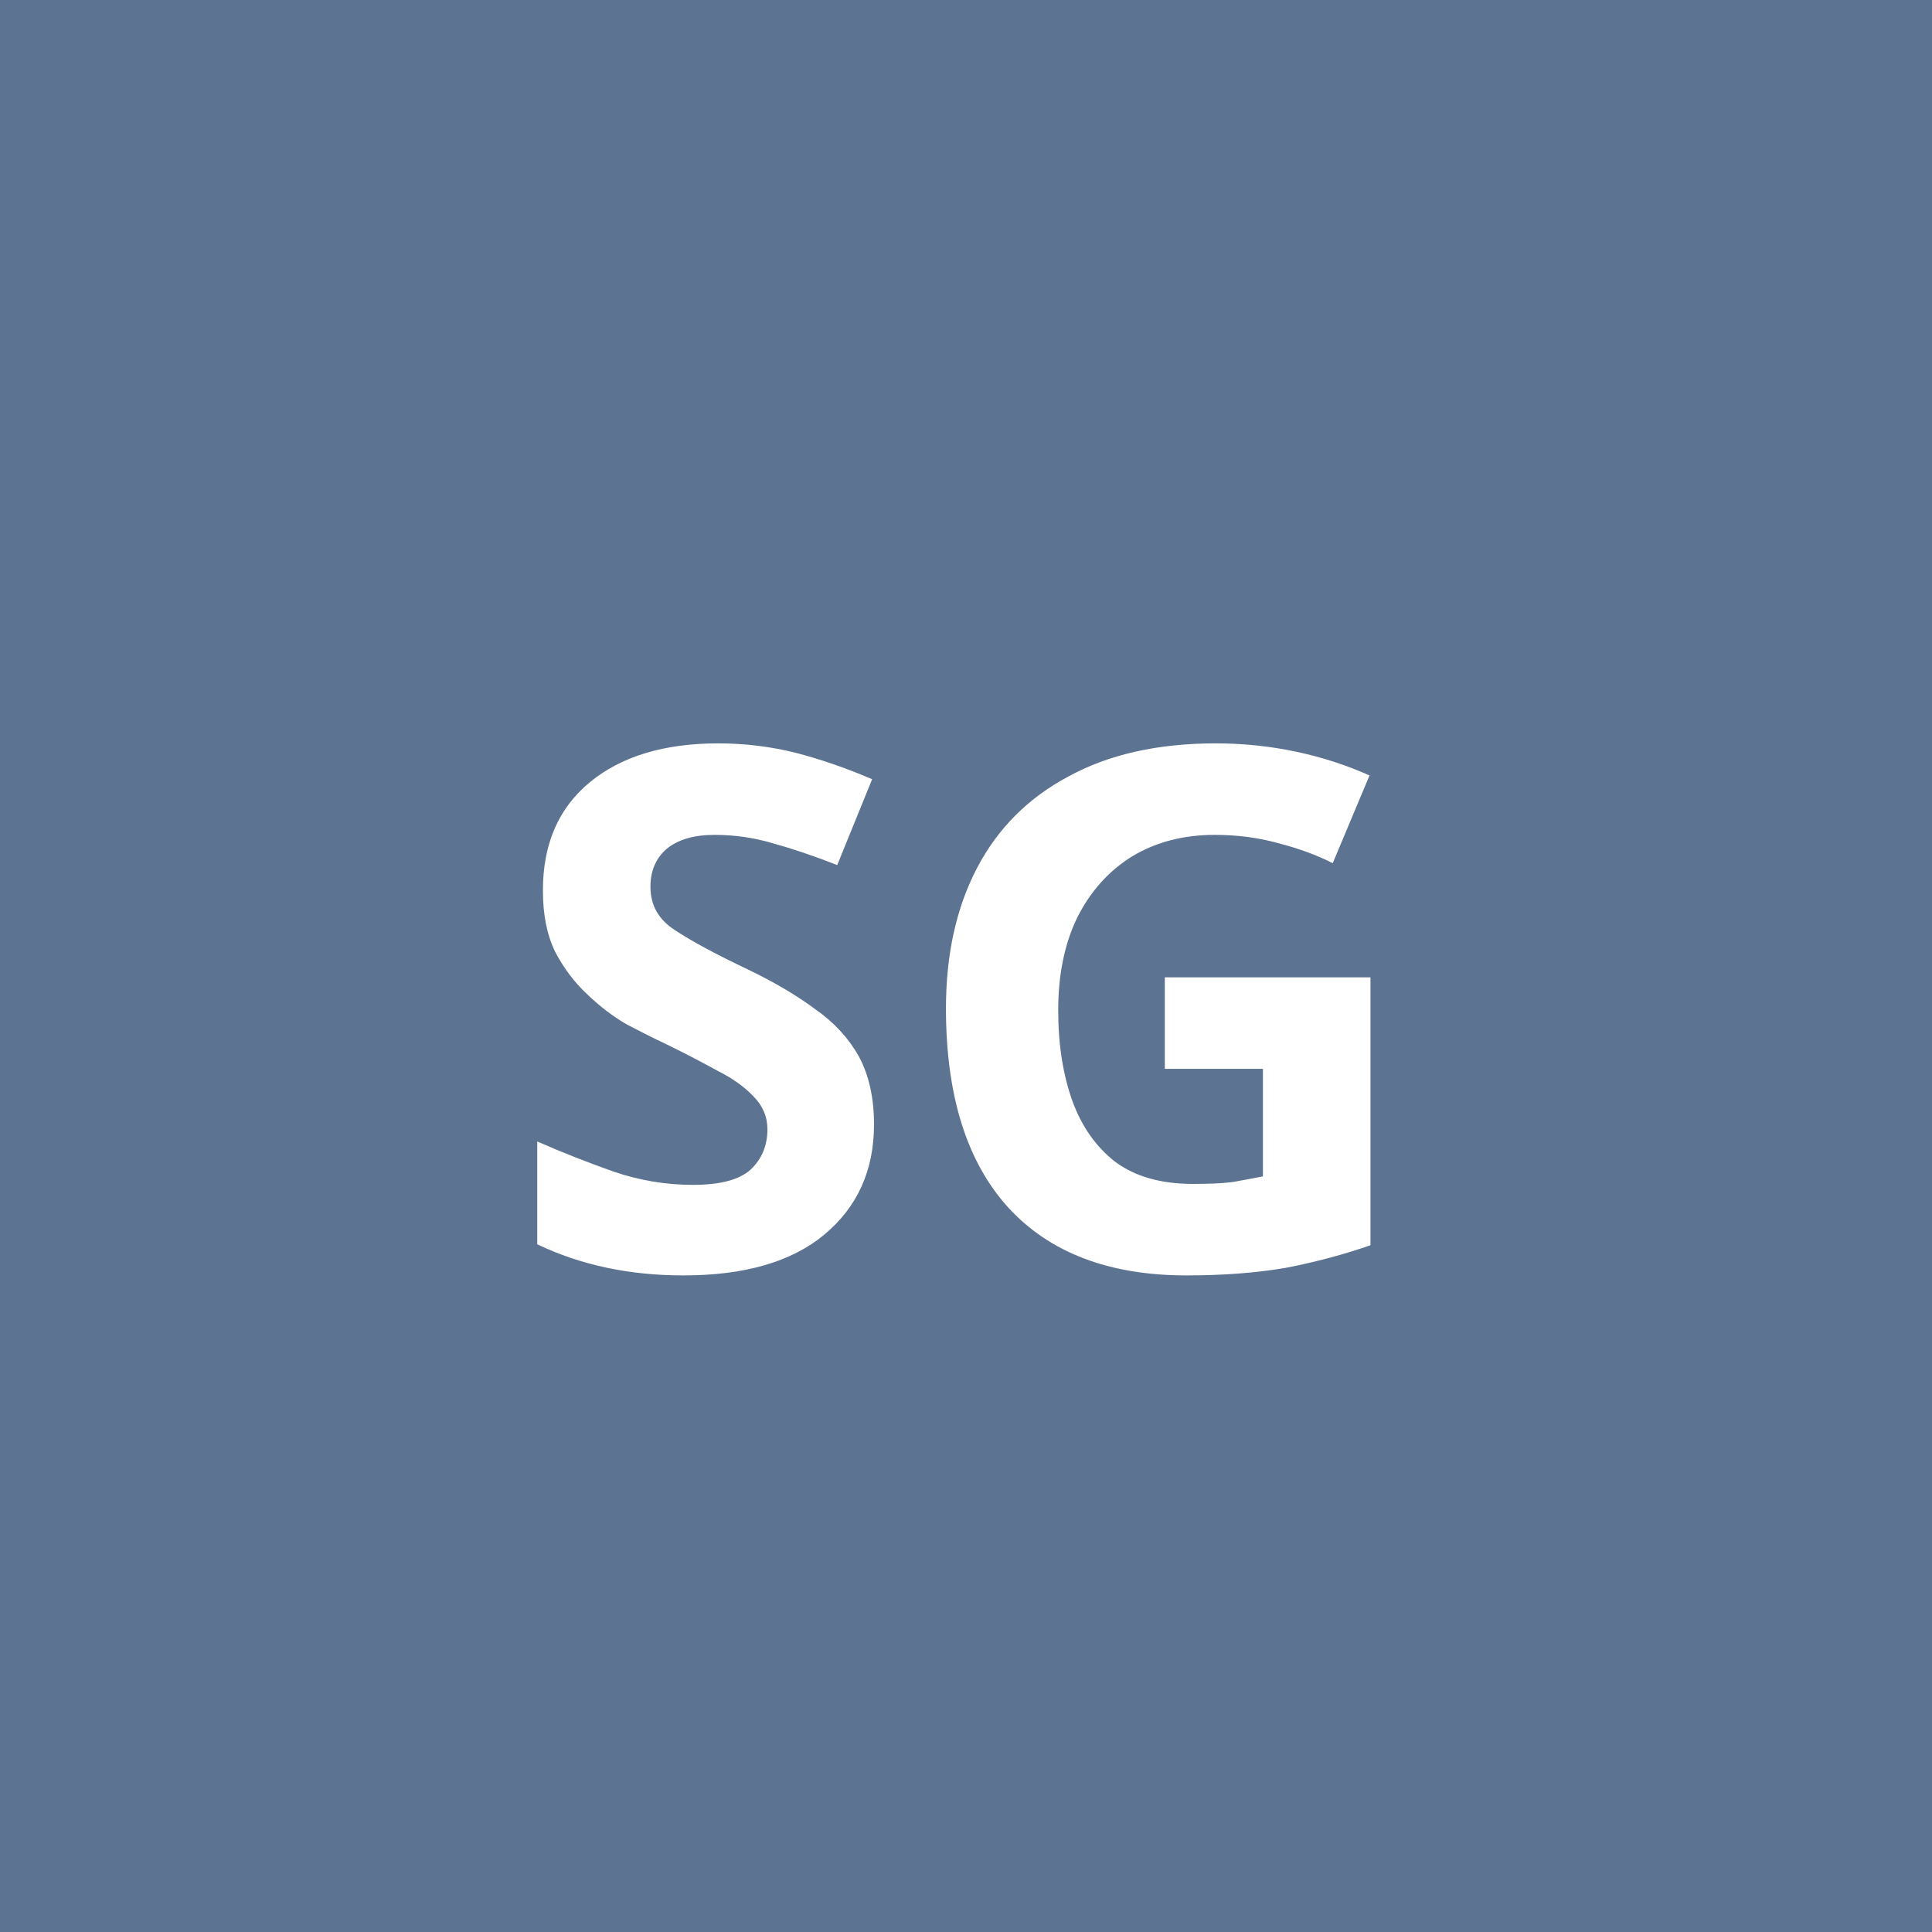
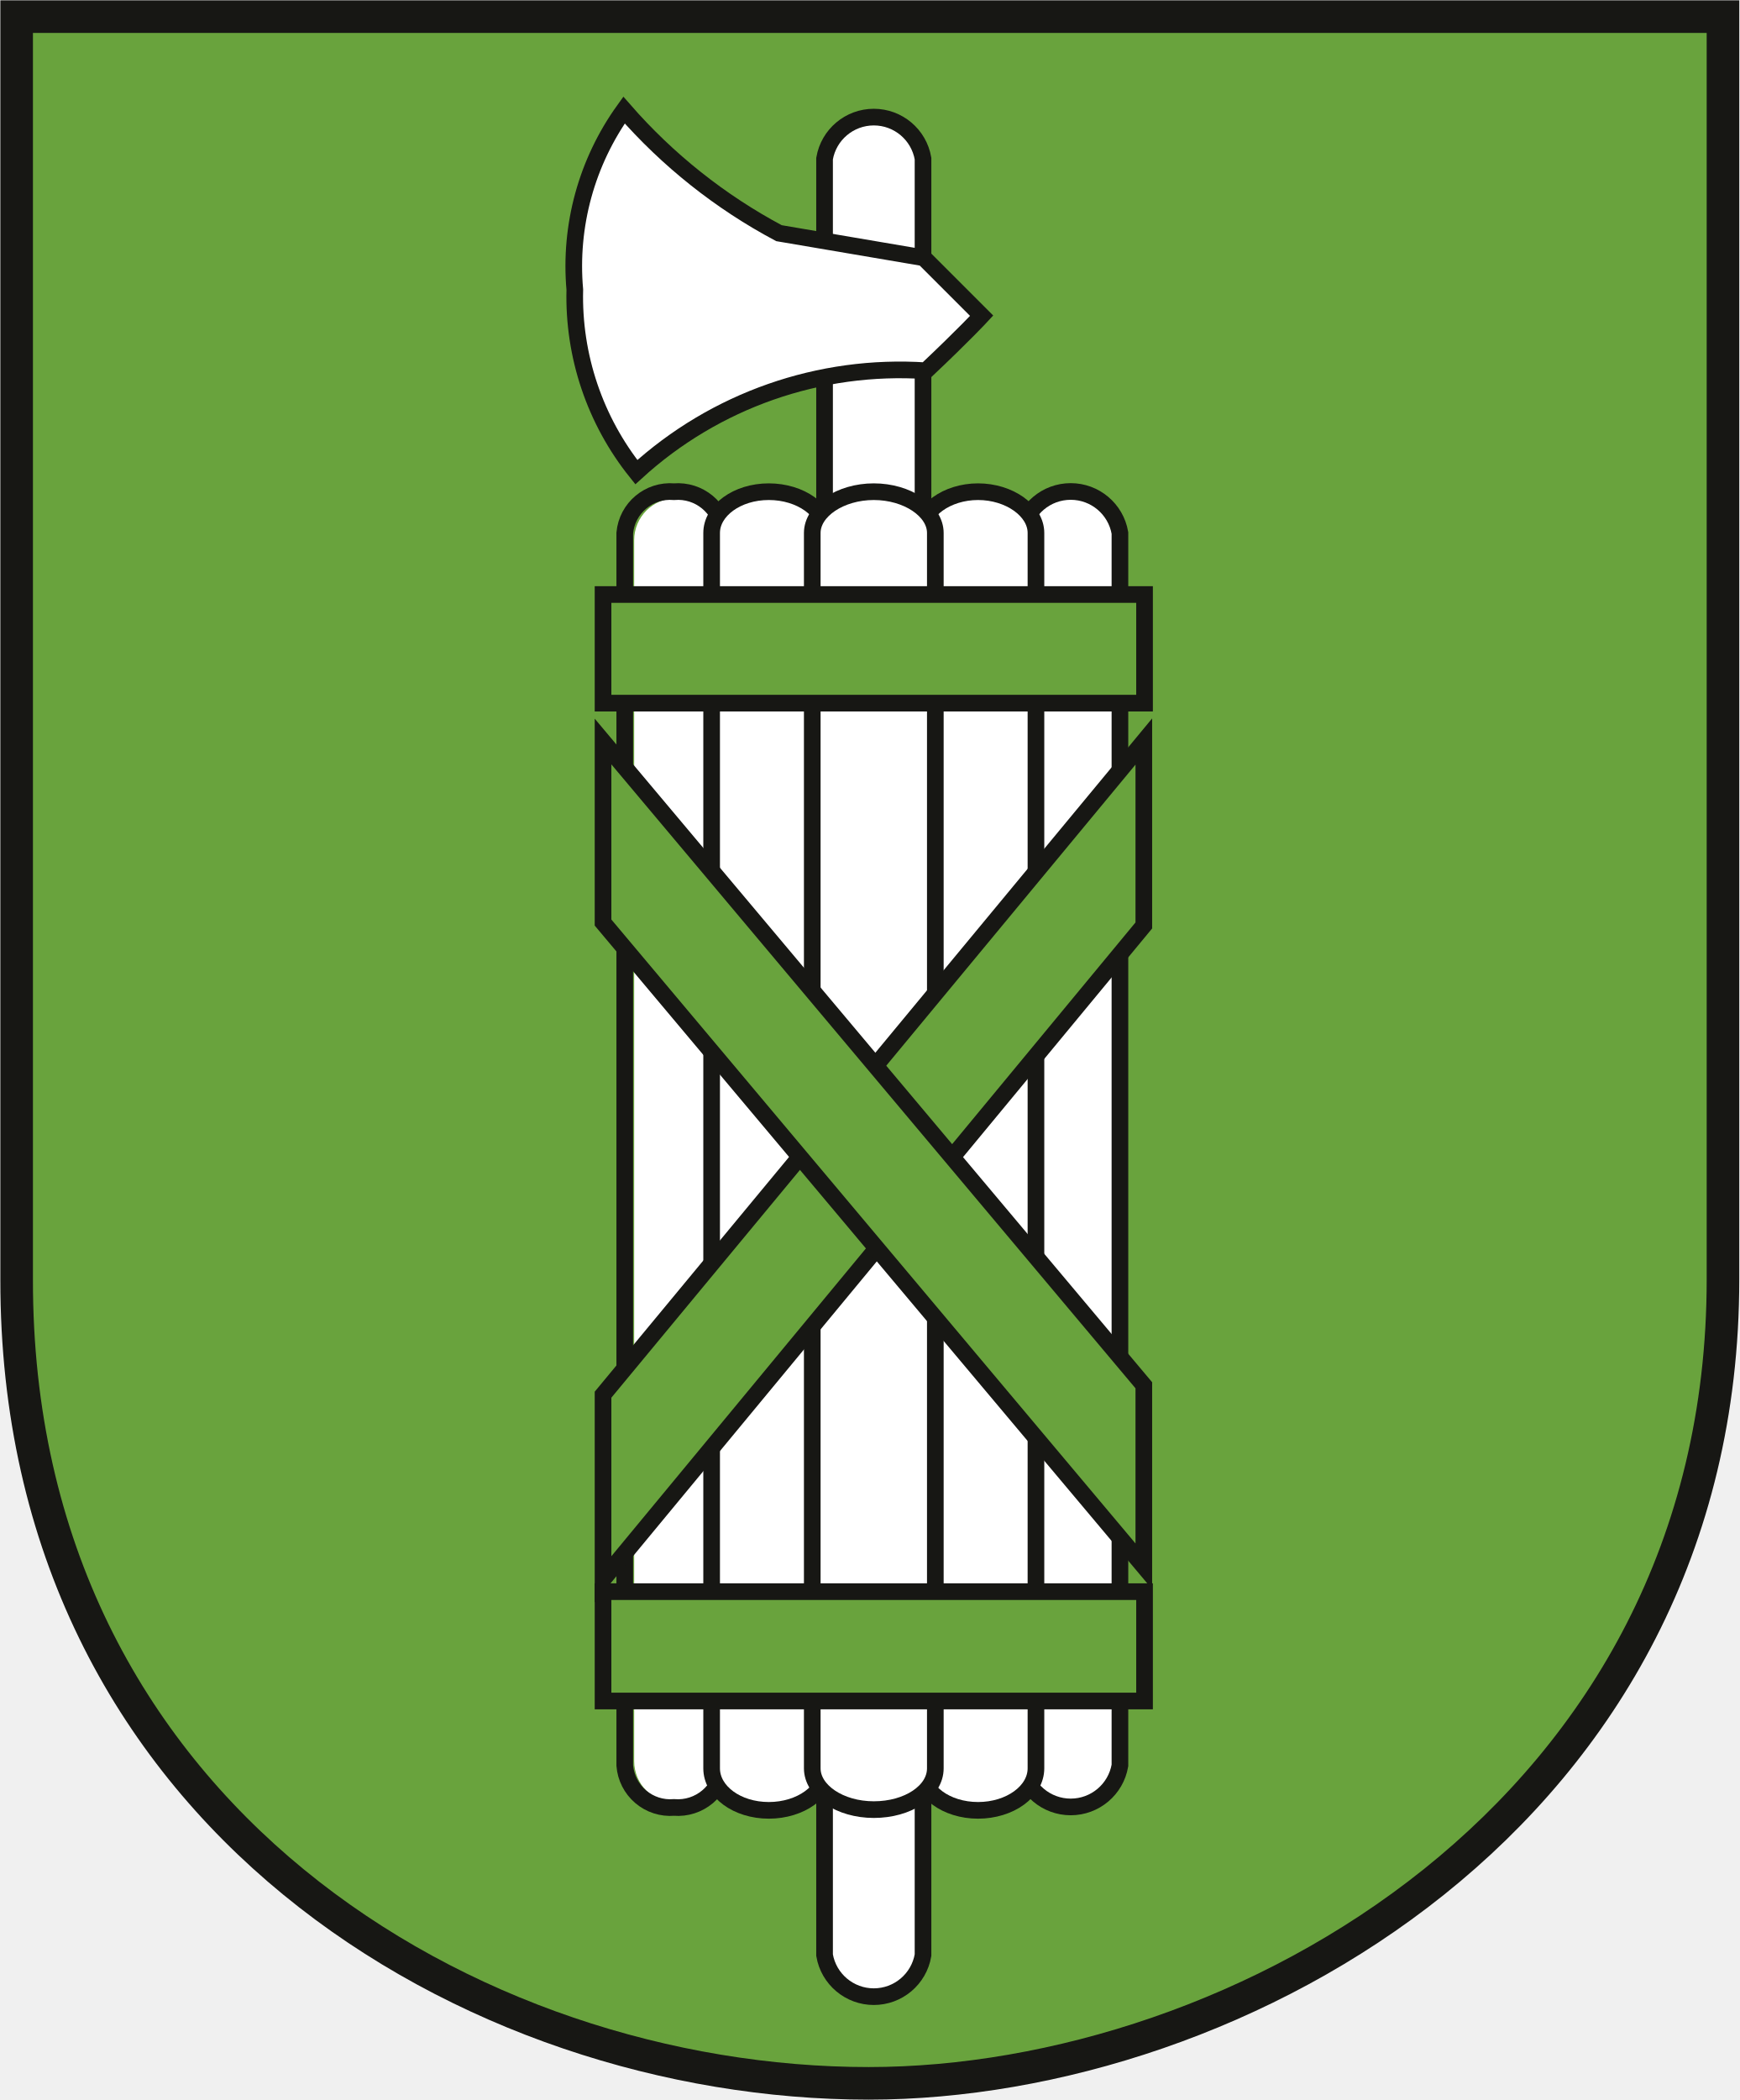
- <svg xmlns="http://www.w3.org/2000/svg" viewBox="0 0 32 32">
-   <rect width="32" height="32" fill="#5C7391" />
-   <text x="16" y="21" font-family="sans-serif" font-size="12" font-weight="700" fill="#fff" text-anchor="middle">SG</text>
+ <svg xmlns="http://www.w3.org/2000/svg" viewBox="0 0 24.03 29" preserveAspectRatio="xMinYMid">
+   <defs>
+     <style>.cls-1,.cls-4,.cls-6{fill:none;}.cls-2{clip-path:url(#clip-path);}.cls-3{fill:#69a33d;}.cls-4,.cls-6{stroke:#171714;}.cls-4{stroke-miterlimit:3.86;stroke-width:0.45px;}.cls-5{fill:#fff;}.cls-6{stroke-miterlimit:11.47;stroke-width:0.23px;}</style>
+     <clipPath id="clip-path">
+       <rect class="cls-1" width="24.03" height="29" />
+     </clipPath>
+   </defs>
+   <g>
+     <g>
+       <g class="cls-2">
+         <path class="cls-3" d="M.23,17.67V.23H23.8V17.67c0,7.38-6.71,11.1-11.8,11.1C6.52,28.77.22,25.06.23,17.67" />
+         <path class="cls-4" d="M.23,17.67V.23H23.8V17.67c0,7.38-6.71,11.1-11.8,11.1C6.52,28.77.22,25.06.23,17.67Z" />
+         <path class="cls-5" d="M14.21,15.38v8.94a.58.58,0,0,0,1.16,0V7.46a.58.58,0,0,0-1.16,0v7.93Z" />
+         <path class="cls-6" d="M14.11,15.38v9a.69.69,0,0,0,1.36,0V7.36a.69.69,0,0,0-1.36,0v9" />
+         <path class="cls-5" d="M14.31,24.42c0,.32-.36.58-.8.58s-.79-.26-.79-.58V7.36c0-.31.36-.57.79-.57s.8.26.8.57Z" />
+         <path class="cls-6" d="M14.31,24.42c0,.32-.36.58-.8.58s-.79-.26-.79-.58V7.36c0-.31.36-.57.79-.57s.8.26.8.57Z" />
+         <path class="cls-5" d="M12.75,17.76V27a.69.69,0,0,1-1.36,0V2.19a.69.69,0,0,1,1.36,0V17.76Z" />
+         <path class="cls-6" d="M12.75,17.76V27a.69.69,0,0,1-1.36,0V2.19a.69.69,0,0,1,1.36,0V17.76Z" />
+         <path class="cls-5" d="M9.92,15.38v8.94a.58.58,0,0,1-1.16,0V7.46a.58.58,0,0,1,1.16,0v7.93Z" />
+         <path class="cls-6" d="M10,15.38v9a.64.64,0,0,1-.69.58.63.63,0,0,1-.68-.58V7.36a.63.63,0,0,1,.68-.57.64.64,0,0,1,.69.57v9" />
+         <path class="cls-5" d="M9.83,24.42c0,.32.35.58.79.58s.8-.26.8-.58V7.36c0-.31-.36-.57-.8-.57s-.79.26-.79.57Z" />
+         <path class="cls-6" d="M9.83,24.42c0,.32.35.58.79.58s.8-.26.8-.58V7.36c0-.31-.36-.57-.8-.57s-.79.26-.79.57Z" />
+         <path class="cls-5" d="M12.92,24.42c0,.32-.38.57-.85.57s-.85-.26-.85-.57V7.36c0-.31.39-.57.85-.57s.85.26.85.57Z" />
+         <path class="cls-6" d="M12.92,24.42c0,.32-.38.57-.85.57s-.85-.26-.85-.57V7.36c0-.31.39-.57.85-.57s.85.26.85.57Z" />
+       </g>
+       <rect class="cls-3" x="8.33" y="8.21" width="7.48" height="1.5" />
+       <rect class="cls-6" x="8.33" y="8.21" width="7.48" height="1.5" />
+       <rect class="cls-3" x="8.33" y="21.98" width="7.48" height="1.51" />
+       <rect class="cls-6" x="8.33" y="21.98" width="7.48" height="1.51" />
+       <g class="cls-2">
+         <path class="cls-5" d="M13.56,4.36s-.24.26-.77.76a5.4,5.4,0,0,0-4,1.4h0A3.87,3.87,0,0,1,7.94,4h0a3.69,3.69,0,0,1,.68-2.48,7.55,7.55,0,0,0,2.14,1.7l2,.34Z" />
+         <path class="cls-6" d="M13.56,4.36s-.24.26-.77.76a5.4,5.4,0,0,0-4,1.4h0A3.87,3.87,0,0,1,7.94,4h0a3.69,3.69,0,0,1,.68-2.48,7.55,7.55,0,0,0,2.14,1.7l2,.34Z" />
+       </g>
+       <polygon class="cls-3" points="15.8 12.78 15.8 10.24 8.33 19.26 8.33 21.81 15.8 12.78" />
+       <polygon class="cls-6" points="15.8 12.78 15.8 10.24 8.33 19.26 8.33 21.81 15.8 12.78" />
+       <polygon class="cls-3" points="15.8 21.63 8.33 12.74 8.33 10.24 15.8 19.13 15.8 21.63" />
+       <polygon class="cls-6" points="15.8 21.63 8.33 12.74 8.33 10.24 15.8 19.13 15.8 21.63" />
+     </g>
+   </g>
</svg>
